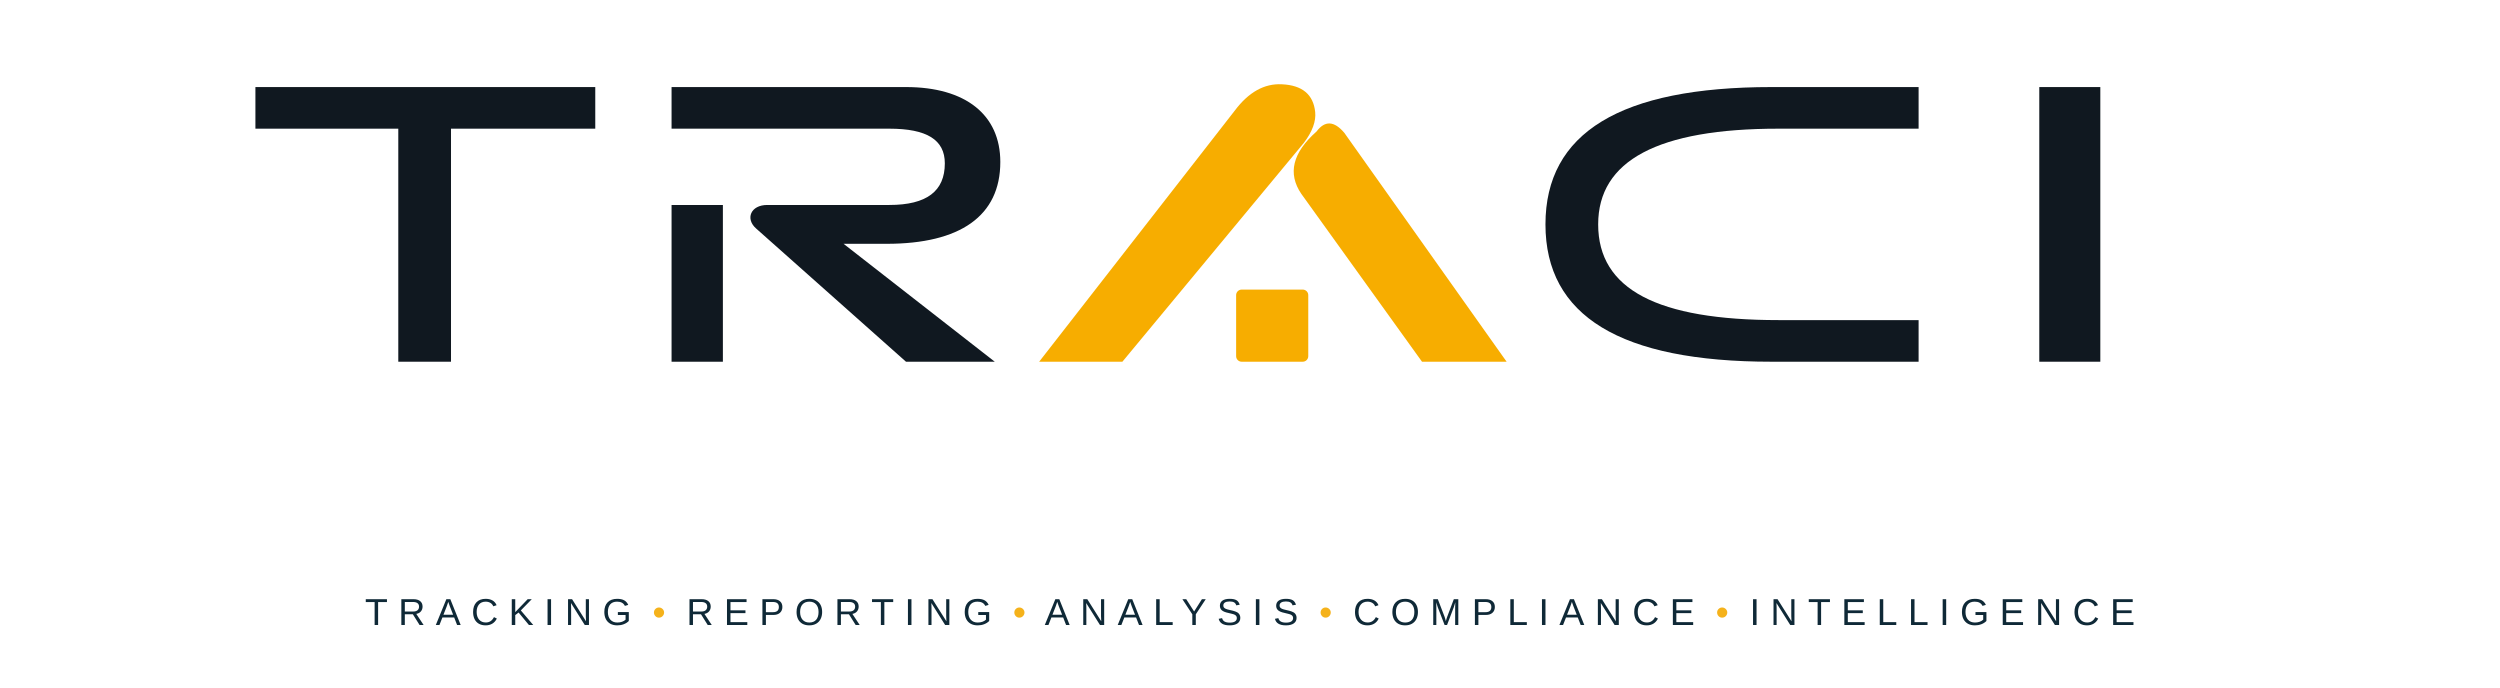
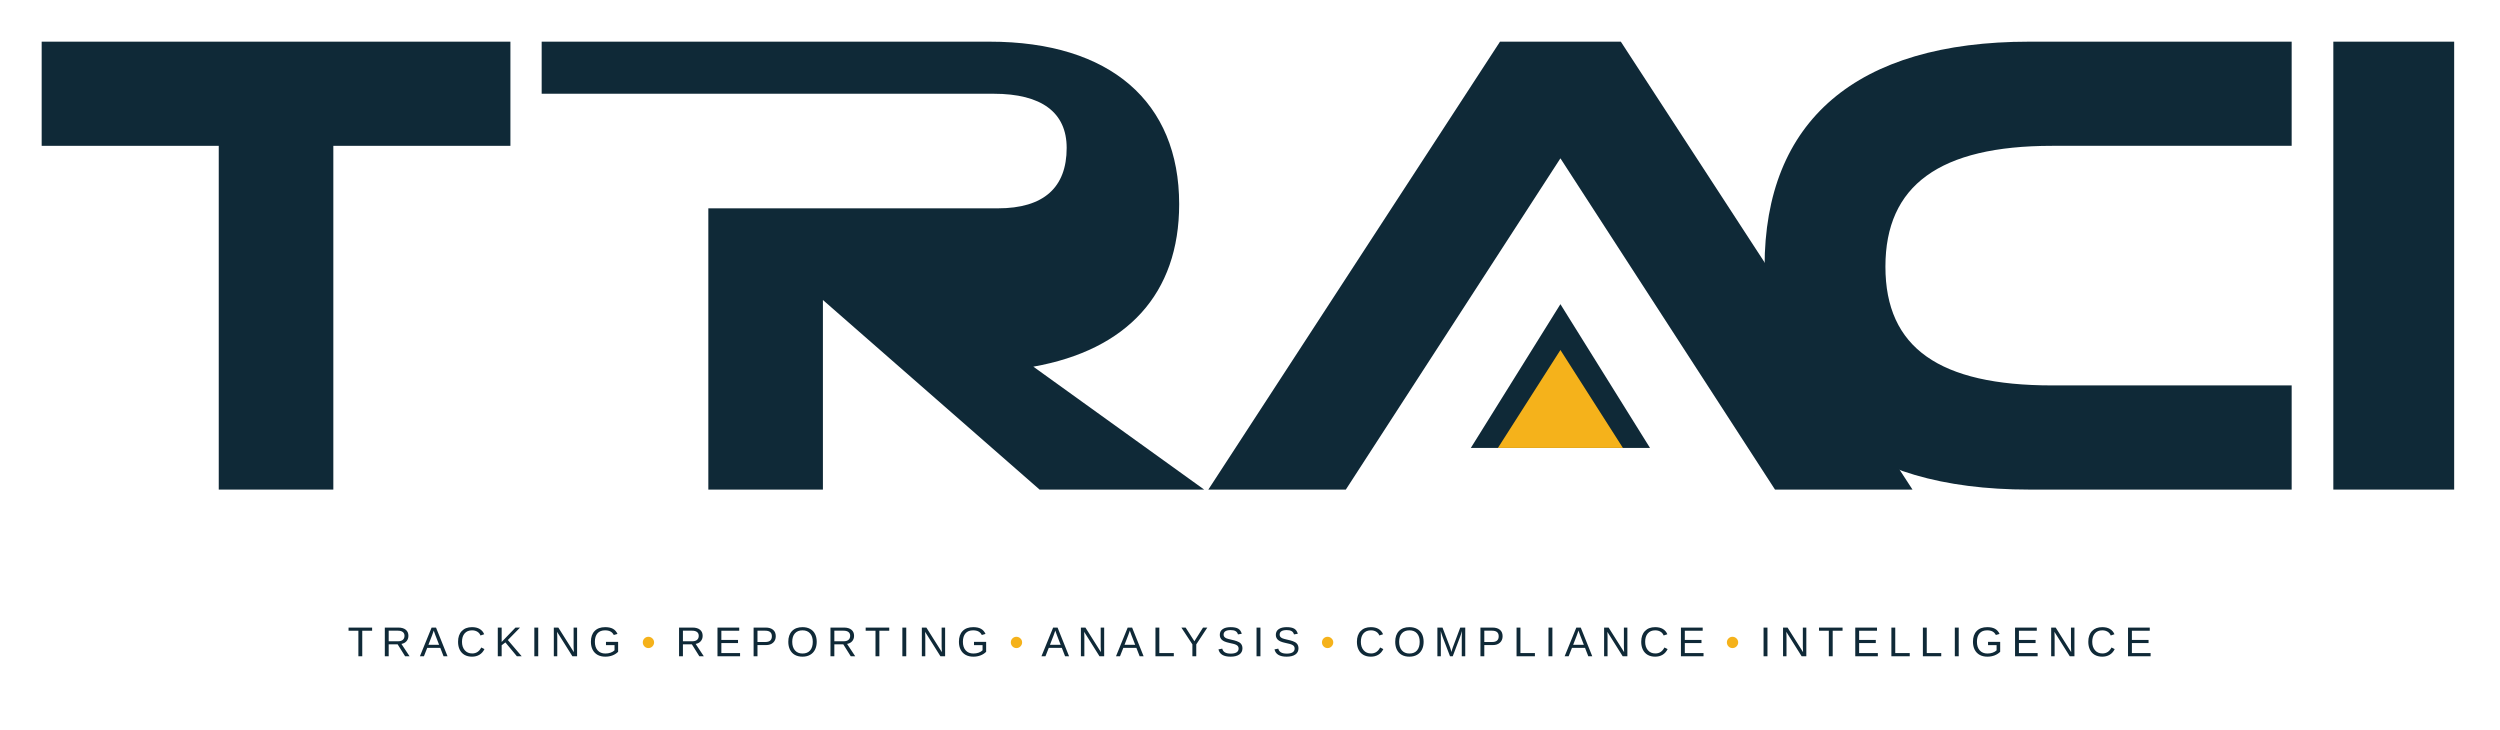
- <svg xmlns="http://www.w3.org/2000/svg" width="1200" height="330" viewBox="0 0 1200 330">
-   <style>text{font-family:Arial,Helvetica,sans-serif;fill:#0F2937}.brand{font-weight:700}.tag{letter-spacing:5px}</style>
-   <svg x="70" y="25" width="1060" height="230" viewBox="0 0 1592 315" preserveAspectRatio="xMidYMid meet">
-     <g fill="#101820">
-       <path d="M79 10H324V40H220V208H182V40H79Z" />
-       <path d="M379 10H548c43 0 68 20 68 54 0 39-29 59-82 59h-31l109 85h-64l-108-96c-8-7-4-17 8-17h88c27 0 40-10 40-30 0-17-13-25-40-25H379V10Zm0 85h37v113h-37V95Z" />
-       <path d="M1278 10v30h-101c-87 0-130 23-130 69 0 47 43 69 130 69h101v30h-106c-109 0-163-33-163-99 0-66 54-99 163-99h106Z" />
-       <path d="M1365 10h44v198h-44Z" />
-     </g>
-     <g fill="#F7AD00">
-       <path d="M644 208 785 27Q800 7 819 8q22 1 24 20 1 10-8 22L704 208Z" />
-       <path d="M844 42q9-12 20 1l117 165h-61l-87-121q-15-22 11-45Z" />
-       <rect x="786" y="156" width="52" height="52" rx="4" />
-     </g>
-   </svg>
-   <text class="tag" x="600" y="300" text-anchor="middle" font-size="18">TRACKING <tspan fill="#F5B21B">•</tspan> REPORTING <tspan fill="#F5B21B">•</tspan> ANALYSIS <tspan fill="#F5B21B">•</tspan> COMPLIANCE <tspan fill="#F5B21B">•</tspan> INTELLIGENCE</text>
+ <svg xmlns="http://www.w3.org/2000/svg" width="1200" height="350" viewBox="0 0 1200 350">
+   <g id="traci-wordmark" fill="#0F2937">
+     <path d="M20 20H245V70H160V235H105V70H20Z" />
+     <path fill-rule="evenodd" d="M260 20H475c58 0 91 29 91 78 0 43-25 70-70 78l82 59h-79l-104-91v91h-55V100h139c22 0 33-10 33-29 0-17-12-26-35-26H260V20Z" />
+     <path fill-rule="evenodd" d="M580 235 720 20h58l140 215h-66L749 76 646 235h-66Zm126-20 43-69 43 69h-86Z" />
+     <path d="M1100 20v50H985c-54 0-80 19-80 58s26 57 80 57h115v50H974c-83 0-127-38-127-107 0-70 44-108 127-108h126Z" />
+     <path d="M1120 20h58v215h-58Z" />
+     <path fill="#F5B21B" d="m749 168 30 47h-60Z" />
+   </g>
+   <text x="600" y="315" text-anchor="middle" font-family="Arial,Helvetica,sans-serif" font-size="20" letter-spacing="4" fill="#0F2937">TRACKING <tspan fill="#F5B21B">•</tspan> REPORTING <tspan fill="#F5B21B">•</tspan> ANALYSIS <tspan fill="#F5B21B">•</tspan> COMPLIANCE <tspan fill="#F5B21B">•</tspan> INTELLIGENCE</text>
</svg>
